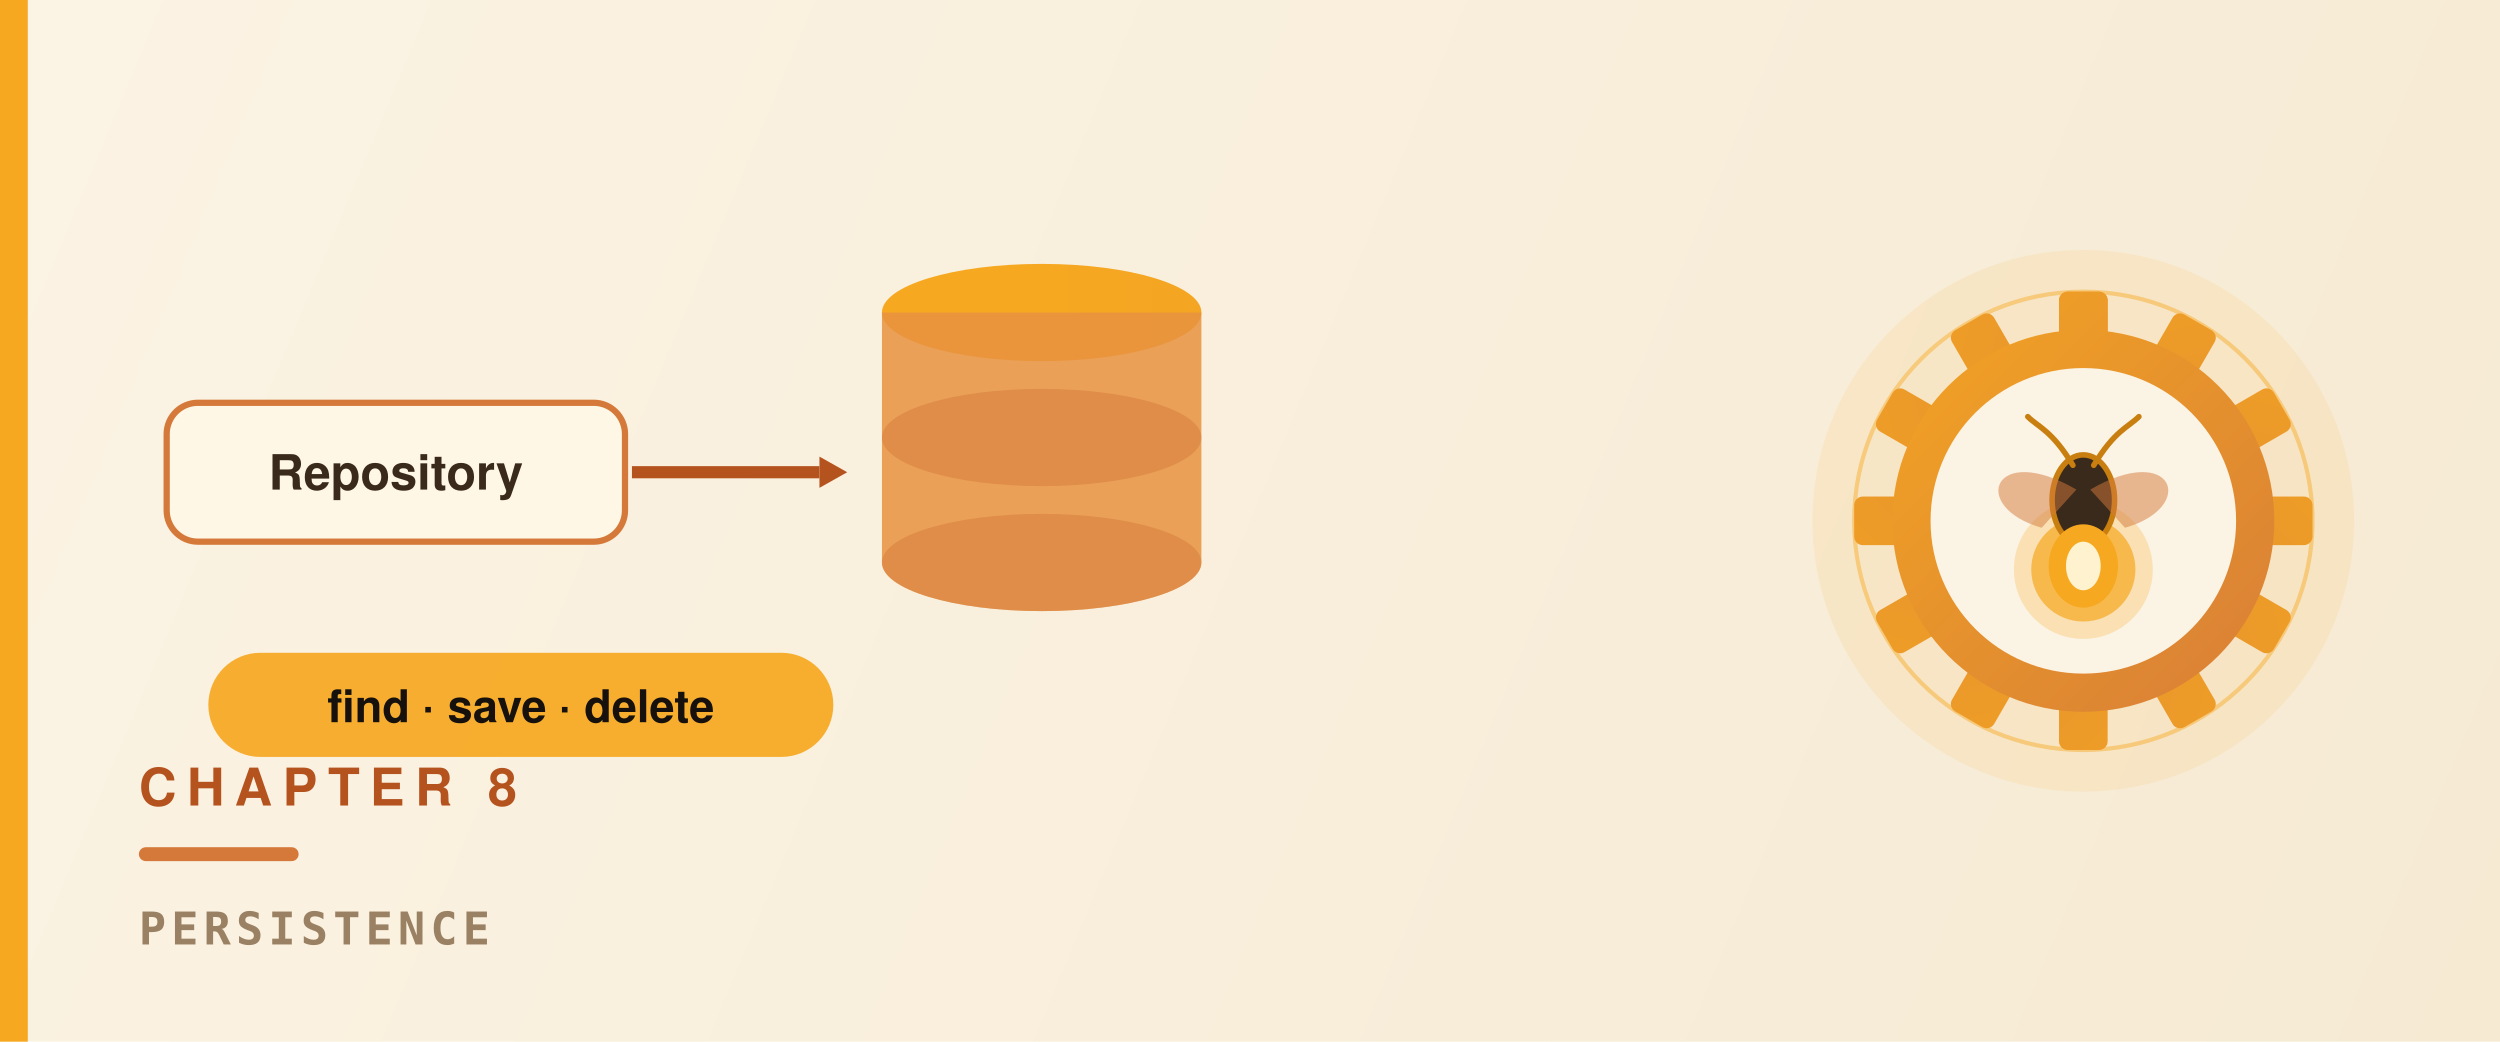
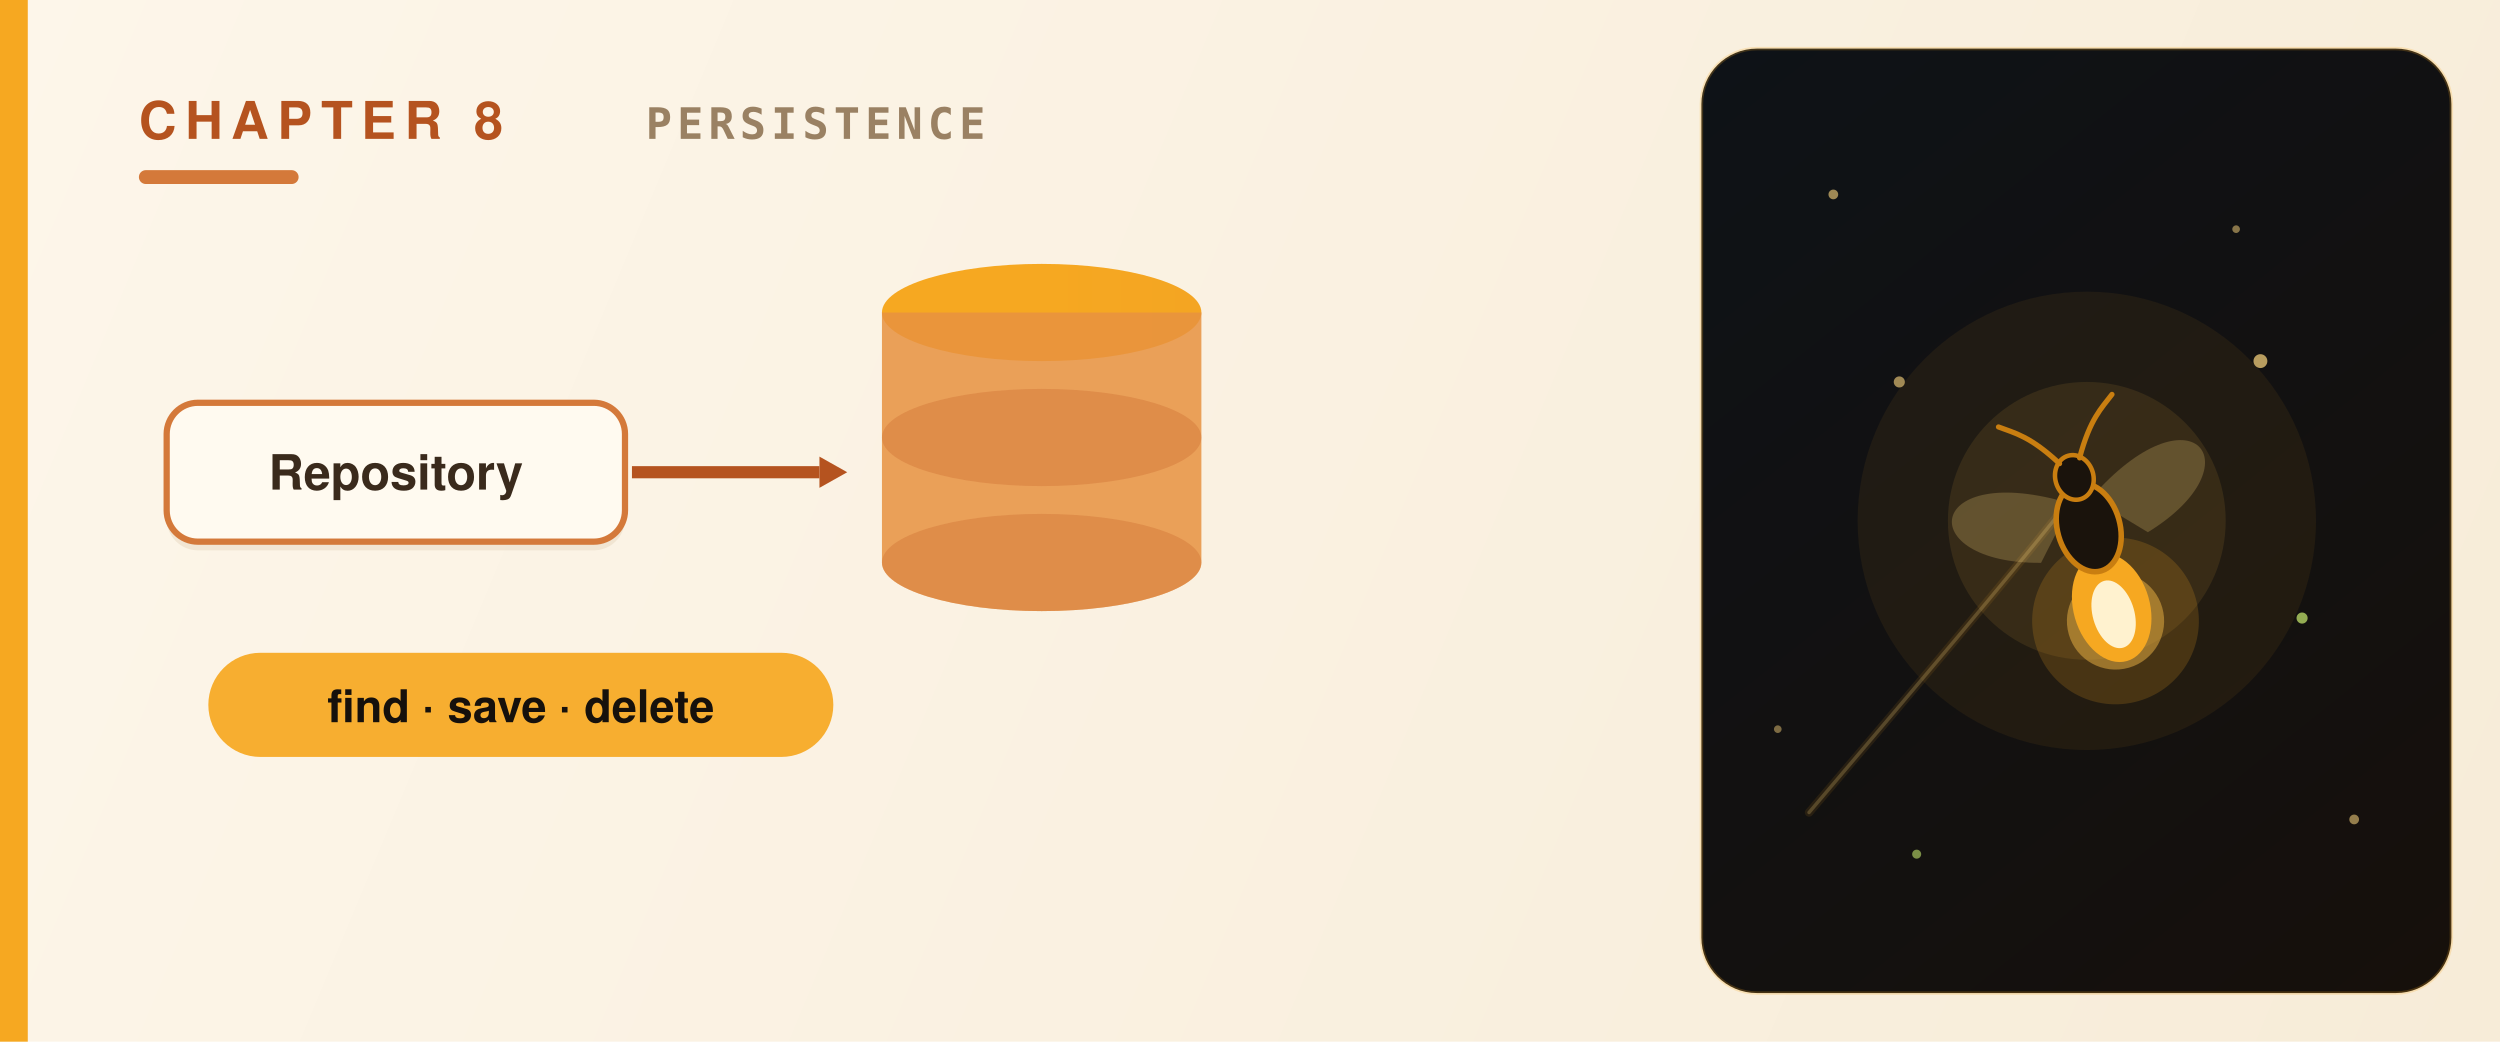
- <svg xmlns="http://www.w3.org/2000/svg" xmlns:xlink="http://www.w3.org/1999/xlink" viewBox="0 0 720 300" role="img" aria-label="Persistence — reactive repositories" font-family="Avenir Next,Avenir,Helvetica Neue,Helvetica,Arial,sans-serif">
+ <svg xmlns="http://www.w3.org/2000/svg" viewBox="0 0 720 300" role="img" aria-label="Persistence — reactive repositories" font-family="Avenir Next,Avenir,Helvetica Neue,Helvetica,Arial,sans-serif">
  <defs>
    <linearGradient id="fld" x1="0" y1="0" x2="720" y2="300" gradientUnits="userSpaceOnUse">
-       <stop offset="0" stop-color="#fbf3e4" />
-       <stop offset="1" stop-color="#f6ead3" />
+       <stop offset="0" stop-color="#fdf6ea" />
+       <stop offset="1" stop-color="#f7ecd8" />
    </linearGradient>
-     <linearGradient id="grg" x1="-70" y1="-70" x2="70" y2="70" gradientUnits="userSpaceOnUse">
-       <stop offset="0" stop-color="#f6a821" />
-       <stop offset="1" stop-color="#d4793a" />
+     <linearGradient id="pnl" x1="490" y1="14" x2="706" y2="286" gradientUnits="userSpaceOnUse">
+       <stop offset="0" stop-color="#0e1217" />
+       <stop offset="1" stop-color="#16100b" />
    </linearGradient>
    <linearGradient id="grh" x1="0" y1="0" x2="720" y2="0" gradientUnits="userSpaceOnUse">
      <stop offset="0" stop-color="#f6a821" />
      <stop offset="1" stop-color="#d4793a" />
    </linearGradient>
  </defs>
  <rect width="720" height="300" fill="url(#fld)" />
  <rect x="0" y="0" width="8" height="300" fill="url(#grh)" />
-   <rect x="40" y="244" width="46" height="4" rx="2" fill="#d4793a" />
-   <text x="40" y="232" fill="#b5531f" font-size="15" font-weight="800" letter-spacing="3">CHAPTER 8</text>
-   <text x="40" y="272" fill="#9a8163" font-size="13" font-weight="600" letter-spacing="1.5" font-family="SF Mono,JetBrains Mono,Menlo,Consolas,monospace">PERSISTENCE</text>
+   <rect x="490" y="14" width="216" height="272" rx="16" fill="url(#pnl)" />
+   <rect x="490" y="14" width="216" height="272" rx="16" fill="none" stroke="#f6a821" stroke-width="1" opacity="0.22" />
+   <g fill="#ffd980">
+     <circle cx="528" cy="56" r="1.4" opacity="0.6" />
+     <circle cx="678" cy="236" r="1.4" opacity="0.55" />
+     <circle cx="644" cy="66" r="1.1" opacity="0.5" />
+     <circle cx="512" cy="210" r="1.1" opacity="0.45" />
+   </g>
+   <circle cx="552" cy="246" r="1.3" fill="#bfe26a" opacity="0.6" />
+   <text x="40" y="40" fill="#b5531f" font-size="15" font-weight="800" letter-spacing="2.5">CHAPTER 8</text>
+   <text x="186" y="40" fill="#9a8163" font-size="12.5" font-weight="600" letter-spacing="1.5" font-family="SF Mono,JetBrains Mono,Menlo,Consolas,monospace">PERSISTENCE</text>
+   <rect x="40" y="49" width="46" height="4" rx="2" fill="#d4793a" />
  <g transform="translate(48,116)">
-     <rect x="0" y="0" width="132" height="40" rx="9" fill="#fff7e6" stroke="#d4793a" stroke-width="1.8" />
+     <rect x="0" y="2.5" width="132" height="40" rx="9" fill="#d9c4a3" opacity="0.30" />
+     <rect x="0" y="0" width="132" height="40" rx="9" fill="#fffaf0" stroke="#d4793a" stroke-width="1.8" />
    <text x="66.0" y="25" text-anchor="middle" fill="#3a2a1c" font-size="14" font-weight="700">Repository</text>
  </g>
  <line x1="182" y1="136" x2="236.0" y2="136.0" stroke="#b5531f" stroke-width="3.5" />
  <polygon points="244.0,136.0 236.0,140.5 236.0,131.5" fill="#b5531f" />
  <g transform="translate(300,90)">
    <ellipse cx="0" cy="0" rx="46" ry="14" fill="url(#grh)" />
    <path d="M-46,0 V72 A46,14 0 0 0 46,72 V0" fill="#e8923f" opacity="0.85" />
    <ellipse cx="0" cy="36" rx="46" ry="14" fill="#d4793a" opacity="0.5" />
    <ellipse cx="0" cy="72" rx="46" ry="14" fill="#d4793a" opacity="0.5" />
  </g>
  <g transform="translate(60,188)">
    <rect x="0" y="0" width="180" height="30" rx="15" fill="#f6a821" opacity="0.92" />
    <text x="90" y="20" text-anchor="middle" fill="#16110c" font-size="13" font-weight="700">find · save · delete</text>
  </g>
-   <g transform="translate(600,150)">
-     <circle r="78" fill="#f6a821" opacity="0.10" />
-     <circle r="66" fill="none" stroke="#f6a821" stroke-width="1.2" opacity="0.45" />
-     <g fill="url(#grg)">
-       <g id="et">
-         <rect x="-7" y="-66" width="14" height="16" rx="2.5" />
-       </g>
-       <use xlink:href="#et" transform="rotate(0)" />
-       <use xlink:href="#et" transform="rotate(30)" />
-       <use xlink:href="#et" transform="rotate(60)" />
-       <use xlink:href="#et" transform="rotate(90)" />
-       <use xlink:href="#et" transform="rotate(120)" />
-       <use xlink:href="#et" transform="rotate(150)" />
-       <use xlink:href="#et" transform="rotate(180)" />
-       <use xlink:href="#et" transform="rotate(210)" />
-       <use xlink:href="#et" transform="rotate(240)" />
-       <use xlink:href="#et" transform="rotate(270)" />
-       <use xlink:href="#et" transform="rotate(300)" />
-       <use xlink:href="#et" transform="rotate(330)" />
+   <g transform="translate(601,150)">
+     <circle r="66" fill="#f6a821" opacity="0.07" />
+     <circle r="40" fill="#ffc24a" opacity="0.10" />
+     <path d="M-80,84 C-46,44 -24,18 -8,-2" fill="none" stroke="#f6a821" stroke-width="2.4" opacity="0.10" stroke-linecap="round" />
+     <path d="M-80,84 C-46,44 -24,18 -8,-2" fill="none" stroke="#ffd980" stroke-width="1" opacity="0.22" stroke-linecap="round" />
+     <g transform="rotate(-16)">
+       <circle cx="0" cy="30" r="24" fill="#f6a821" opacity="0.18" />
+       <circle cx="0" cy="30" r="14" fill="#ffc24a" opacity="0.45" />
+       <path d="M-3,-6 C-40,-30 -52,-2 -16,8 Z" fill="#ffd980" opacity="0.22" />
+       <path d="M3,-6 C40,-30 52,-2 16,8 Z" fill="#ffd980" opacity="0.22" />
+       <ellipse cx="0" cy="26" rx="11" ry="16" fill="#f6a821" />
+       <ellipse cx="0" cy="28" rx="6" ry="10" fill="#fff2cf" />
+       <ellipse cx="0" cy="2" rx="9" ry="13" fill="#1a130c" stroke="#c97e10" stroke-width="1.6" />
+       <ellipse cx="0" cy="-13" rx="5.5" ry="6.5" fill="#1a130c" stroke="#c97e10" stroke-width="1.3" />
+       <path d="M-3,-18 C-9,-28 -13,-30 -17,-33" fill="none" stroke="#c97e10" stroke-width="1.5" stroke-linecap="round" />
+       <path d="M3,-18 C9,-28 13,-30 17,-33" fill="none" stroke="#c97e10" stroke-width="1.5" stroke-linecap="round" />
    </g>
-     <circle r="55" fill="url(#grg)" />
-     <circle r="44" fill="#fbf3e4" />
-     <ellipse cx="0" cy="14" rx="20" ry="20" fill="#f6a821" opacity="0.25" />
-     <ellipse cx="0" cy="14" rx="15" ry="15" fill="#f6a821" opacity="0.7" />
-     <ellipse cx="0" cy="-6" rx="9" ry="13" fill="#3a2a1c" stroke="#c97e10" stroke-width="1.6" />
-     <ellipse cx="0" cy="13" rx="10" ry="12" fill="#f6a821" />
-     <ellipse cx="0" cy="13" rx="5" ry="7" fill="#fff2cf" />
-     <path d="M-2,-9 C-26,-23 -33,-4 -12,2 Z" fill="#d4793a" opacity="0.5" />
-     <path d="M2,-9 C26,-23 33,-4 12,2 Z" fill="#d4793a" opacity="0.5" />
-     <path d="M-3,-16 C-9,-26 -13,-27 -16,-30" fill="none" stroke="#c97e10" stroke-width="1.6" stroke-linecap="round" />
-     <path d="M3,-16 C9,-26 13,-27 16,-30" fill="none" stroke="#c97e10" stroke-width="1.6" stroke-linecap="round" />
+     <circle cx="50" cy="-46" r="2" fill="#ffd980" opacity="0.7" />
+     <circle cx="62" cy="28" r="1.6" fill="#bfe26a" opacity="0.75" />
+     <circle cx="-54" cy="-40" r="1.6" fill="#ffd980" opacity="0.6" />
  </g>
</svg>
